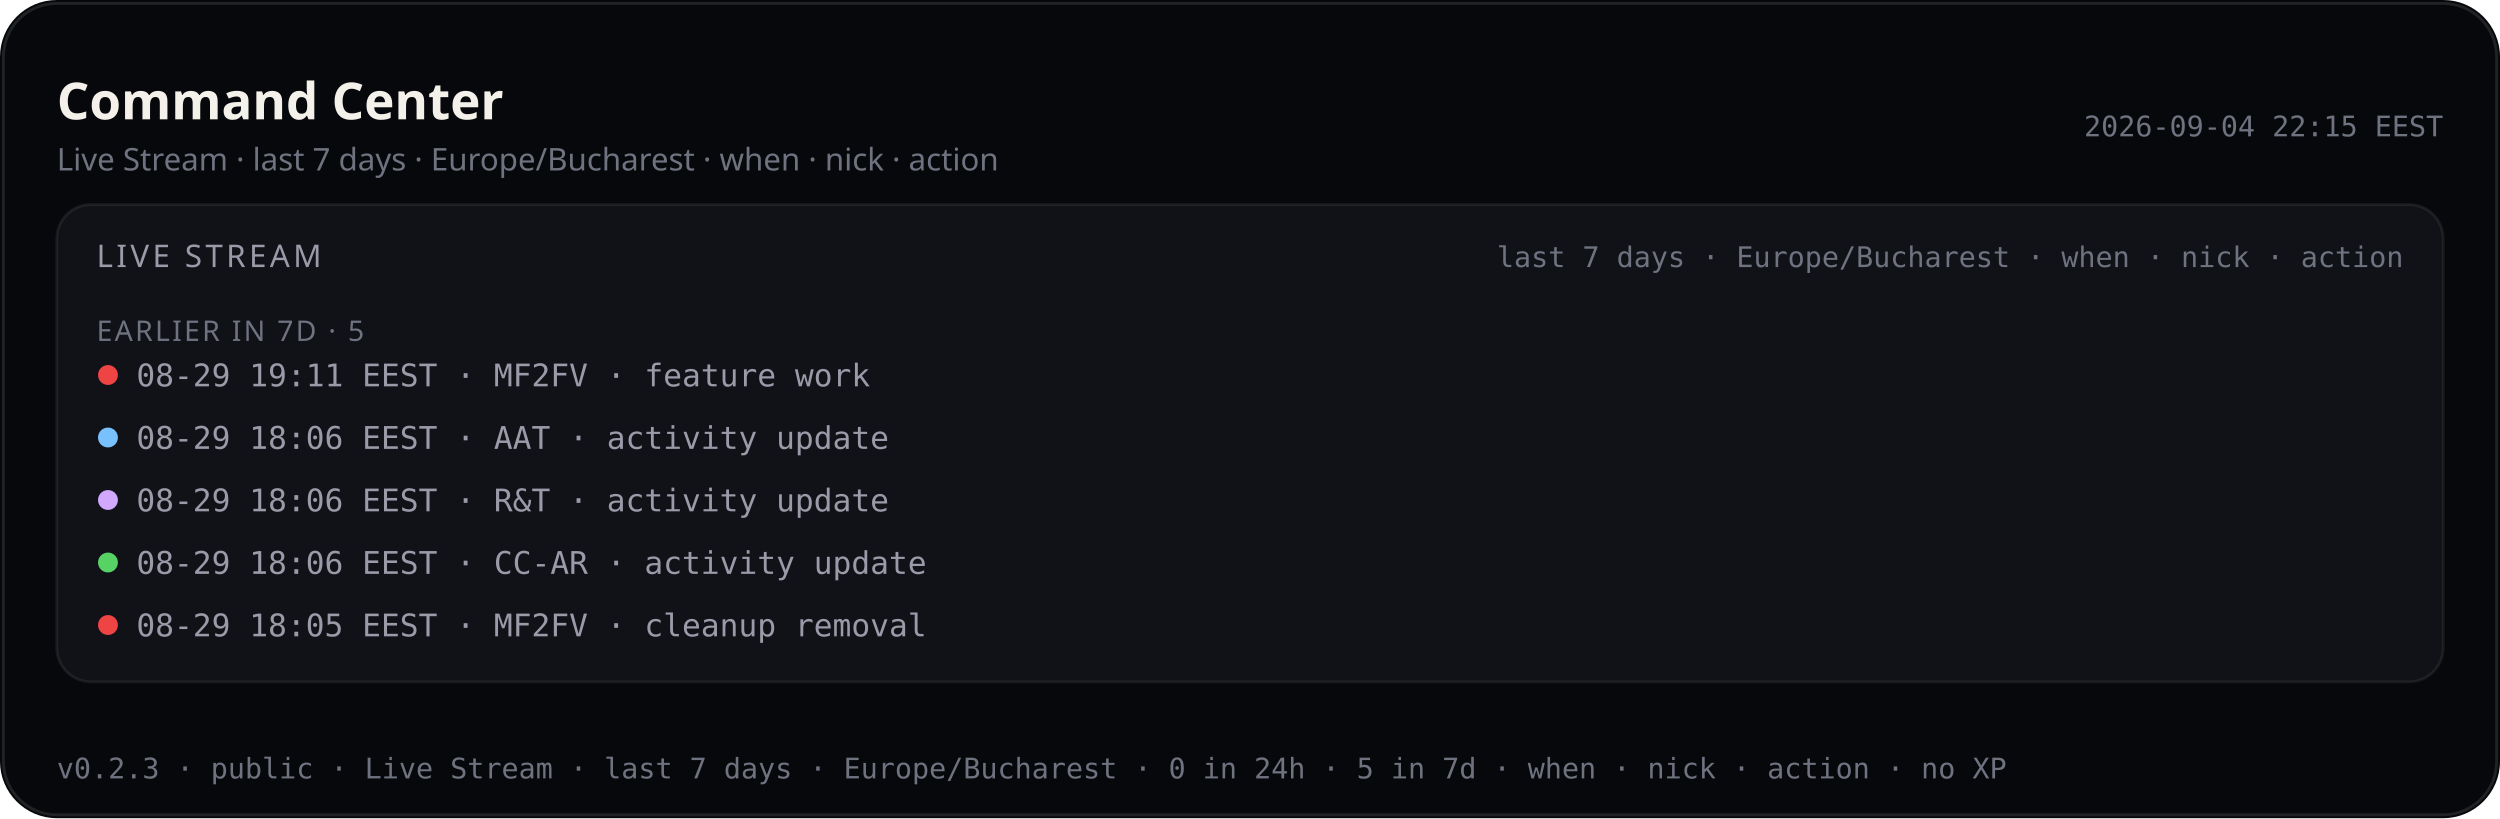
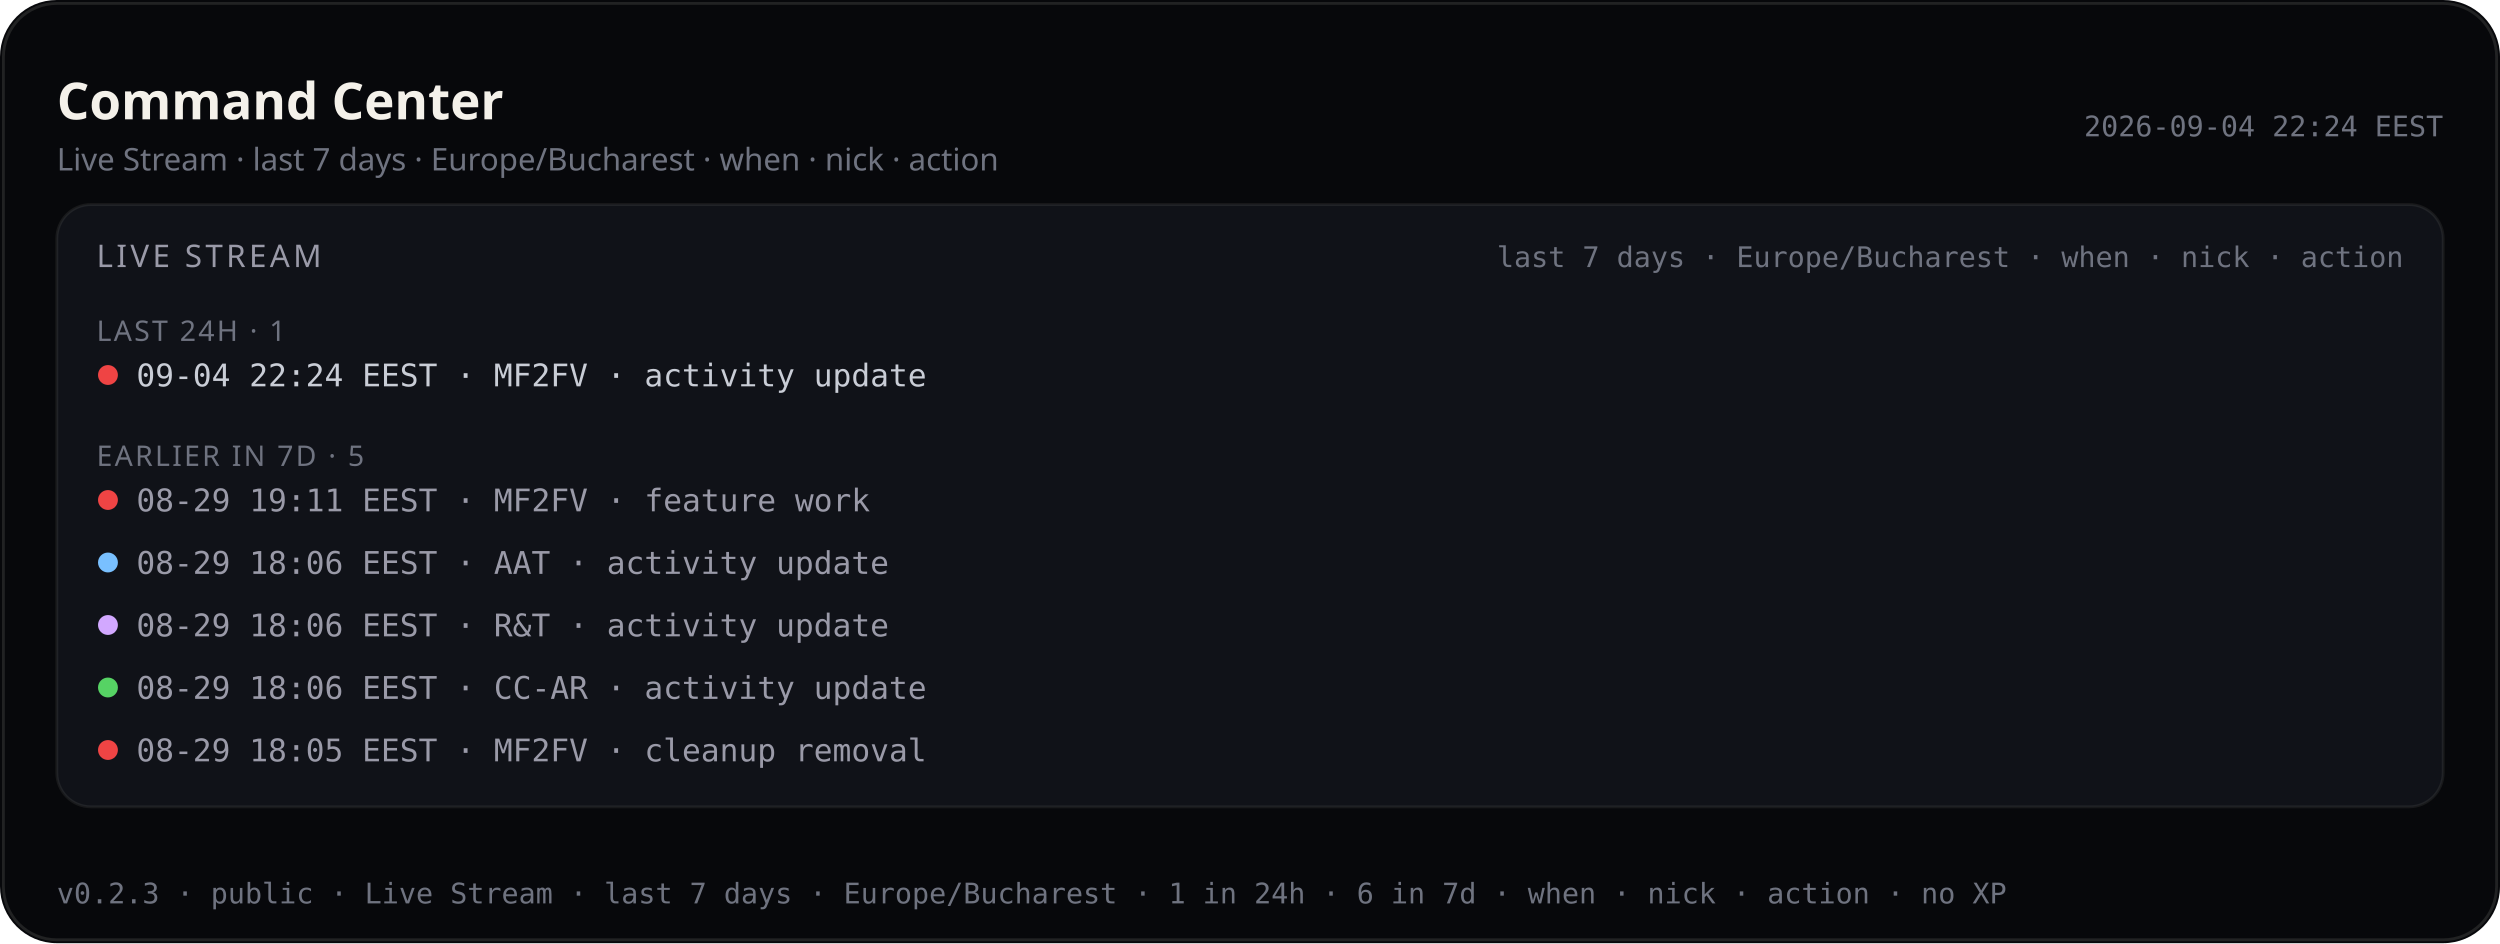
- <svg xmlns="http://www.w3.org/2000/svg" viewBox="0 0 880 288.0" width="880" height="288.0" role="img" aria-label="Command Center — Live Stream last 7 days (public)">
-   <rect width="880" height="288.0" rx="20" fill="#07080b" />
-   <rect x="1.2" y="1.2" width="877.6" height="285.6" rx="18.8" fill="none" stroke="rgba(232,228,214,0.12)" />
+ <svg xmlns="http://www.w3.org/2000/svg" viewBox="0 0 880 332.0" width="880" height="332.0" role="img" aria-label="Command Center — Live Stream last 7 days (public)">
+   <rect width="880" height="332.0" rx="20" fill="#07080b" />
+   <rect x="1.2" y="1.2" width="877.6" height="329.6" rx="18.8" fill="none" stroke="rgba(232,228,214,0.12)" />
  <text x="20" y="42" fill="#f4f1ea" font-size="18" font-family="ui-sans-serif, system-ui, sans-serif" font-weight="600">Command Center</text>
  <text x="20" y="60" fill="#6f7380" font-size="11" font-family="ui-sans-serif, system-ui, sans-serif">Live Stream · last 7 days · Europe/Bucharest · when · nick · action</text>
-   <text x="860" y="48" fill="#6f7380" font-size="10" text-anchor="end" font-family="ui-monospace, SFMono-Regular, monospace">2026-09-04 22:15 EEST</text>
-   <rect x="20" y="72" width="840" height="168.0" rx="12" fill="#101218" stroke="rgba(232,228,214,0.08)" />
+   <text x="860" y="48" fill="#6f7380" font-size="10" text-anchor="end" font-family="ui-monospace, SFMono-Regular, monospace">2026-09-04 22:24 EEST</text>
+   <rect x="20" y="72" width="840" height="212.0" rx="12" fill="#101218" stroke="rgba(232,228,214,0.08)" />
  <text x="34" y="94" fill="#9a9aa8" font-size="11" font-family="ui-sans-serif, system-ui, sans-serif" letter-spacing="1.2">LIVE STREAM</text>
  <text x="846" y="94" fill="#6f7380" font-size="10" text-anchor="end" font-family="ui-monospace, SFMono-Regular, monospace">last 7 days · Europe/Bucharest · when · nick · action</text>
  <defs>
    <clipPath id="live-stream-clip-pub">
-       <rect x="20" y="72" width="840" height="168.0" />
+       <rect x="20" y="72" width="840" height="212.0" />
    </clipPath>
  </defs>
  <g clip-path="url(#live-stream-clip-pub)">
-     <text x="34" y="120" fill="#6f7380" font-size="10" font-family="ui-sans-serif, system-ui, sans-serif" letter-spacing="0.8">EARLIER IN 7D · 5</text>
+     <text x="34" y="120" fill="#6f7380" font-size="10" font-family="ui-sans-serif, system-ui, sans-serif" letter-spacing="0.8">LAST 24H · 1</text>
    <circle cx="38" cy="132.0" r="3.5" fill="#ef4444" />
-     <text x="48" y="136.0" fill="#9a9aa8" font-size="11" font-family="ui-monospace, SFMono-Regular, monospace">08-29 19:11 EEST · MF2FV · feature work</text>
-     <circle cx="38" cy="154.0" r="3.5" fill="#79c0ff" />
-     <text x="48" y="158.0" fill="#9a9aa8" font-size="11" font-family="ui-monospace, SFMono-Regular, monospace">08-29 18:06 EEST · AAT · activity update</text>
-     <circle cx="38" cy="176.0" r="3.5" fill="#d2a8ff" />
-     <text x="48" y="180.0" fill="#9a9aa8" font-size="11" font-family="ui-monospace, SFMono-Regular, monospace">08-29 18:06 EEST · R&amp;T · activity update</text>
-     <circle cx="38" cy="198.0" r="3.5" fill="#56d364" />
-     <text x="48" y="202.0" fill="#9a9aa8" font-size="11" font-family="ui-monospace, SFMono-Regular, monospace">08-29 18:06 EEST · CC-AR · activity update</text>
-     <circle cx="38" cy="220.0" r="3.5" fill="#ef4444" />
-     <text x="48" y="224.0" fill="#9a9aa8" font-size="11" font-family="ui-monospace, SFMono-Regular, monospace">08-29 18:05 EEST · MF2FV · cleanup removal</text>
+     <text x="48" y="136.0" fill="#c9cdd6" font-size="11" font-family="ui-monospace, SFMono-Regular, monospace">09-04 22:24 EEST · MF2FV · activity update</text>
+     <text x="34" y="164.0" fill="#6f7380" font-size="10" font-family="ui-sans-serif, system-ui, sans-serif" letter-spacing="0.8">EARLIER IN 7D · 5</text>
+     <circle cx="38" cy="176.0" r="3.5" fill="#ef4444" />
+     <text x="48" y="180.0" fill="#9a9aa8" font-size="11" font-family="ui-monospace, SFMono-Regular, monospace">08-29 19:11 EEST · MF2FV · feature work</text>
+     <circle cx="38" cy="198.0" r="3.5" fill="#79c0ff" />
+     <text x="48" y="202.0" fill="#9a9aa8" font-size="11" font-family="ui-monospace, SFMono-Regular, monospace">08-29 18:06 EEST · AAT · activity update</text>
+     <circle cx="38" cy="220.0" r="3.5" fill="#d2a8ff" />
+     <text x="48" y="224.0" fill="#9a9aa8" font-size="11" font-family="ui-monospace, SFMono-Regular, monospace">08-29 18:06 EEST · R&amp;T · activity update</text>
+     <circle cx="38" cy="242.0" r="3.5" fill="#56d364" />
+     <text x="48" y="246.0" fill="#9a9aa8" font-size="11" font-family="ui-monospace, SFMono-Regular, monospace">08-29 18:06 EEST · CC-AR · activity update</text>
+     <circle cx="38" cy="264.0" r="3.5" fill="#ef4444" />
+     <text x="48" y="268.0" fill="#9a9aa8" font-size="11" font-family="ui-monospace, SFMono-Regular, monospace">08-29 18:05 EEST · MF2FV · cleanup removal</text>
  </g>
-   <text x="20" y="274.0" fill="#6f7380" font-size="10" font-family="ui-monospace, SFMono-Regular, monospace">v0.2.3 · public · Live Stream · last 7 days · Europe/Bucharest · 0 in 24h · 5 in 7d · when · nick · action · no XP</text>
+   <text x="20" y="318.0" fill="#6f7380" font-size="10" font-family="ui-monospace, SFMono-Regular, monospace">v0.2.3 · public · Live Stream · last 7 days · Europe/Bucharest · 1 in 24h · 6 in 7d · when · nick · action · no XP</text>
</svg>
